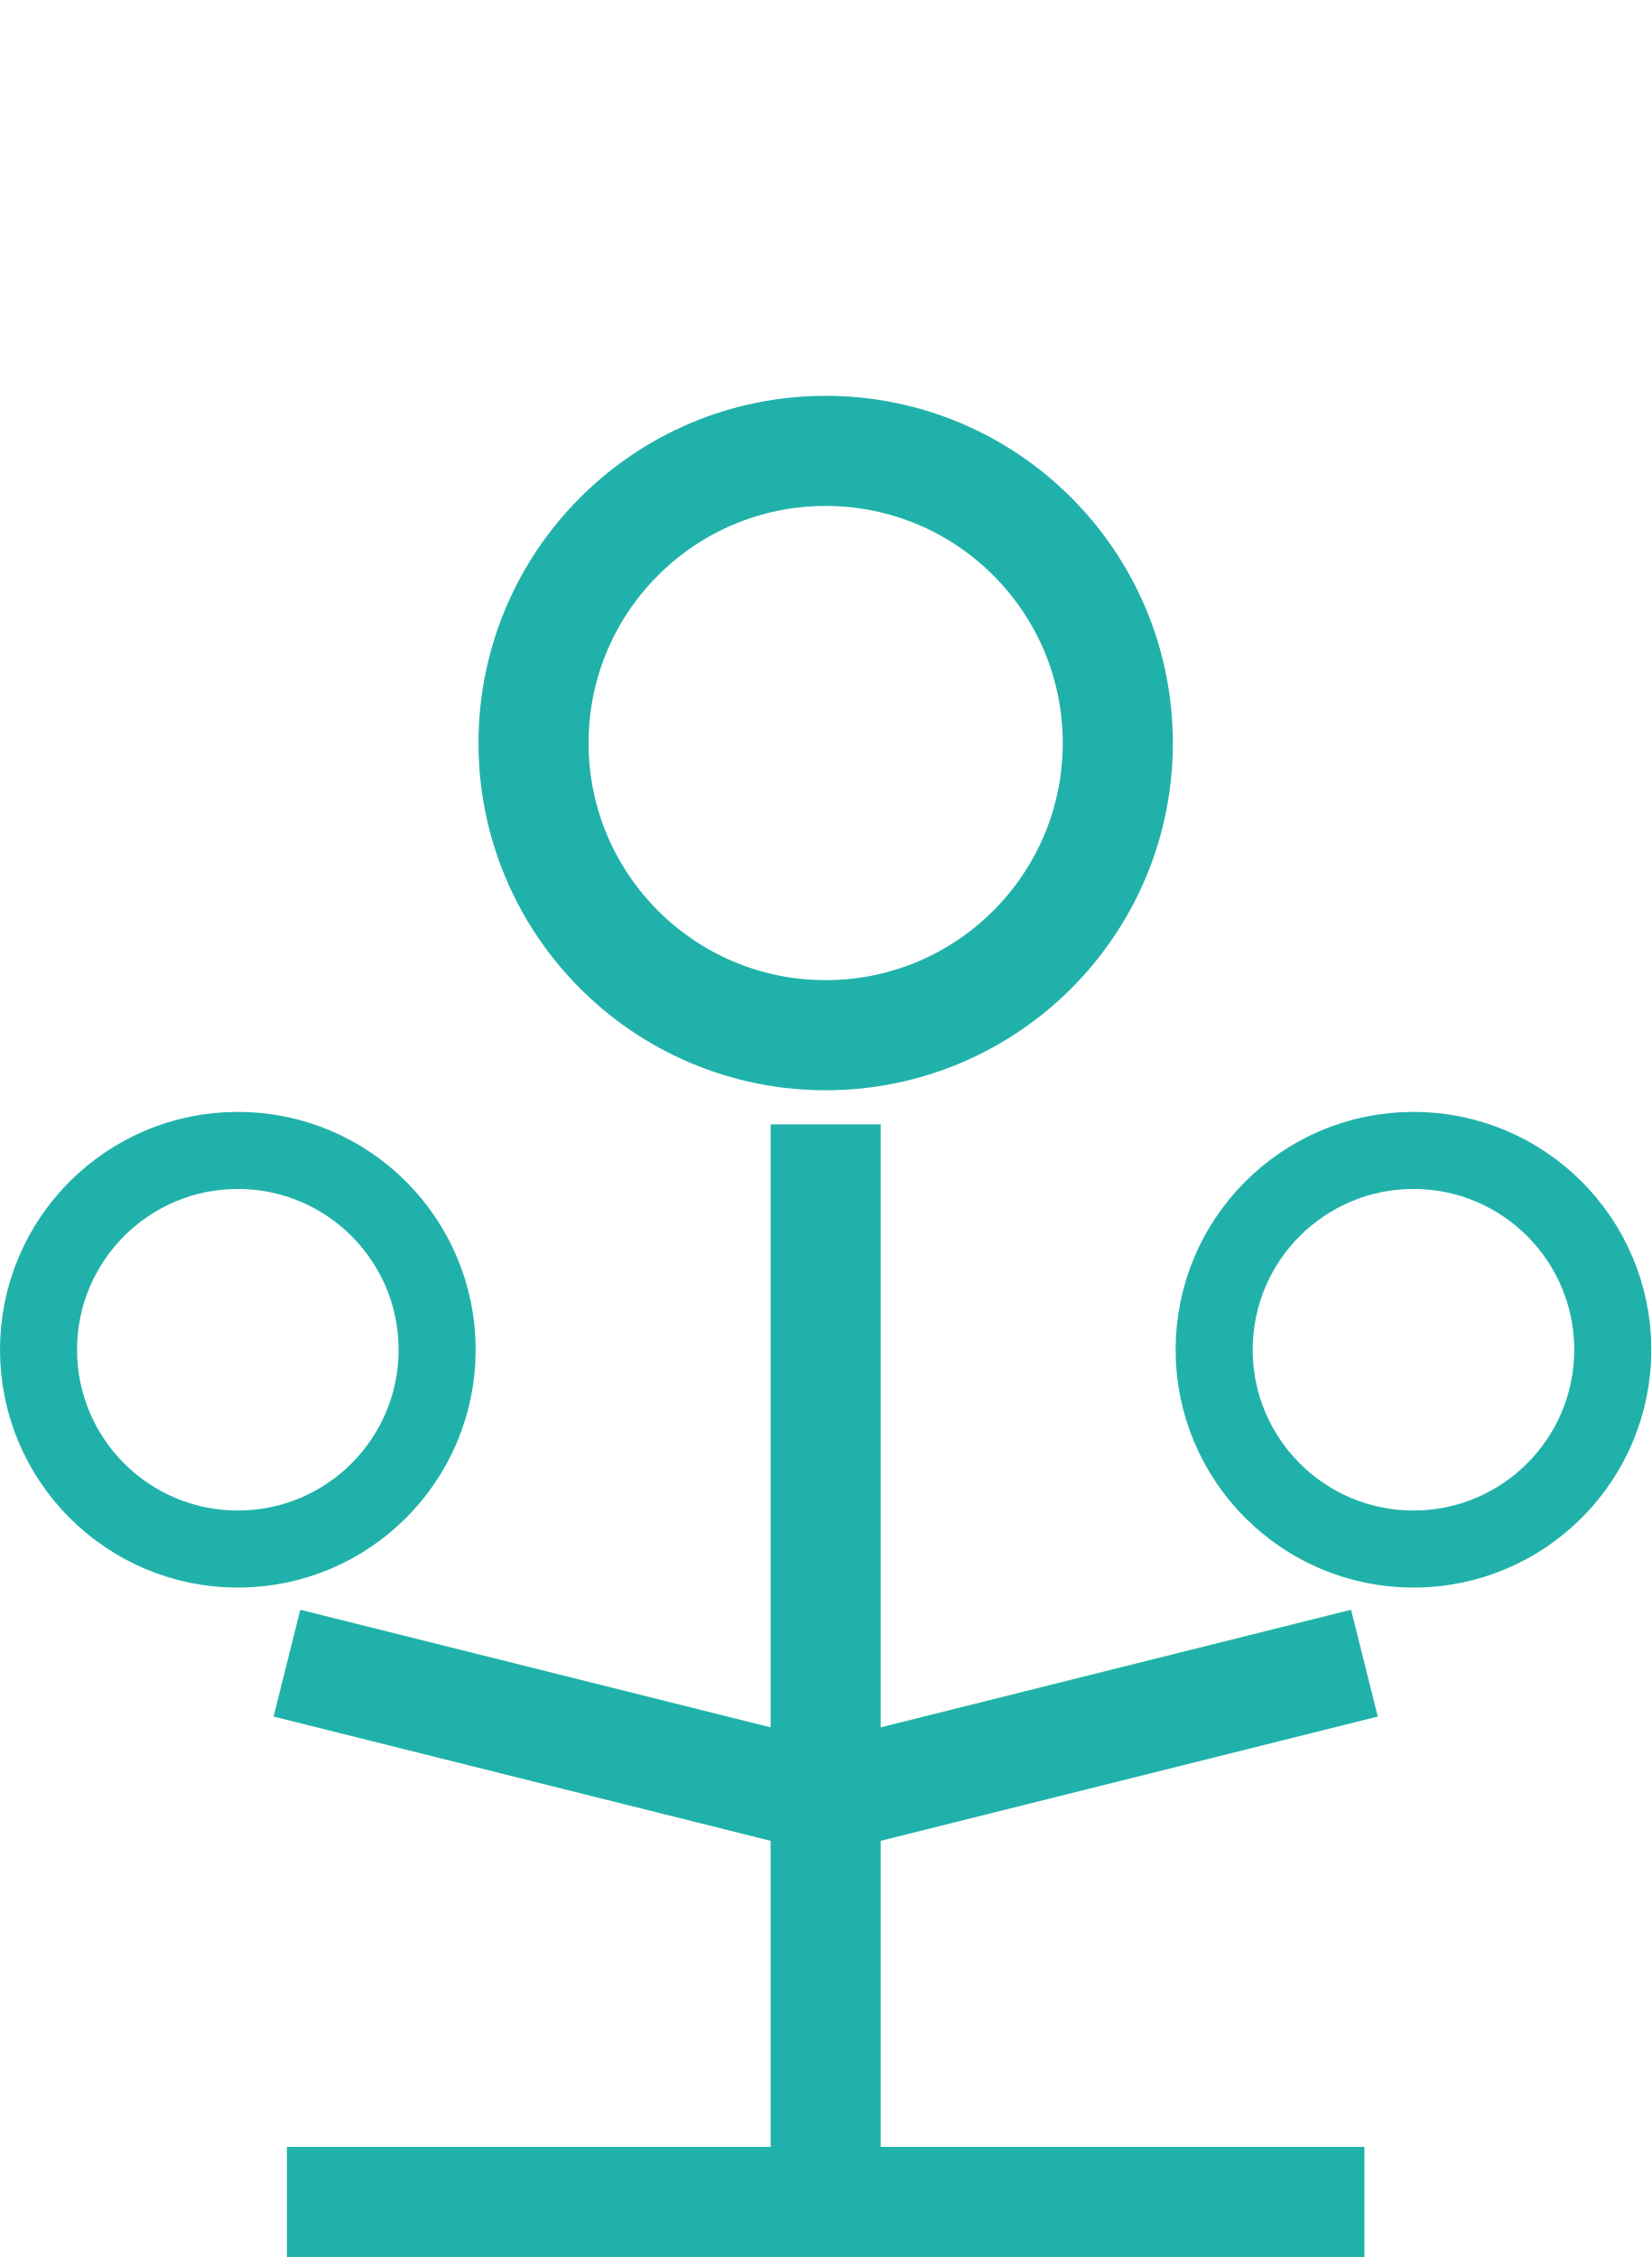
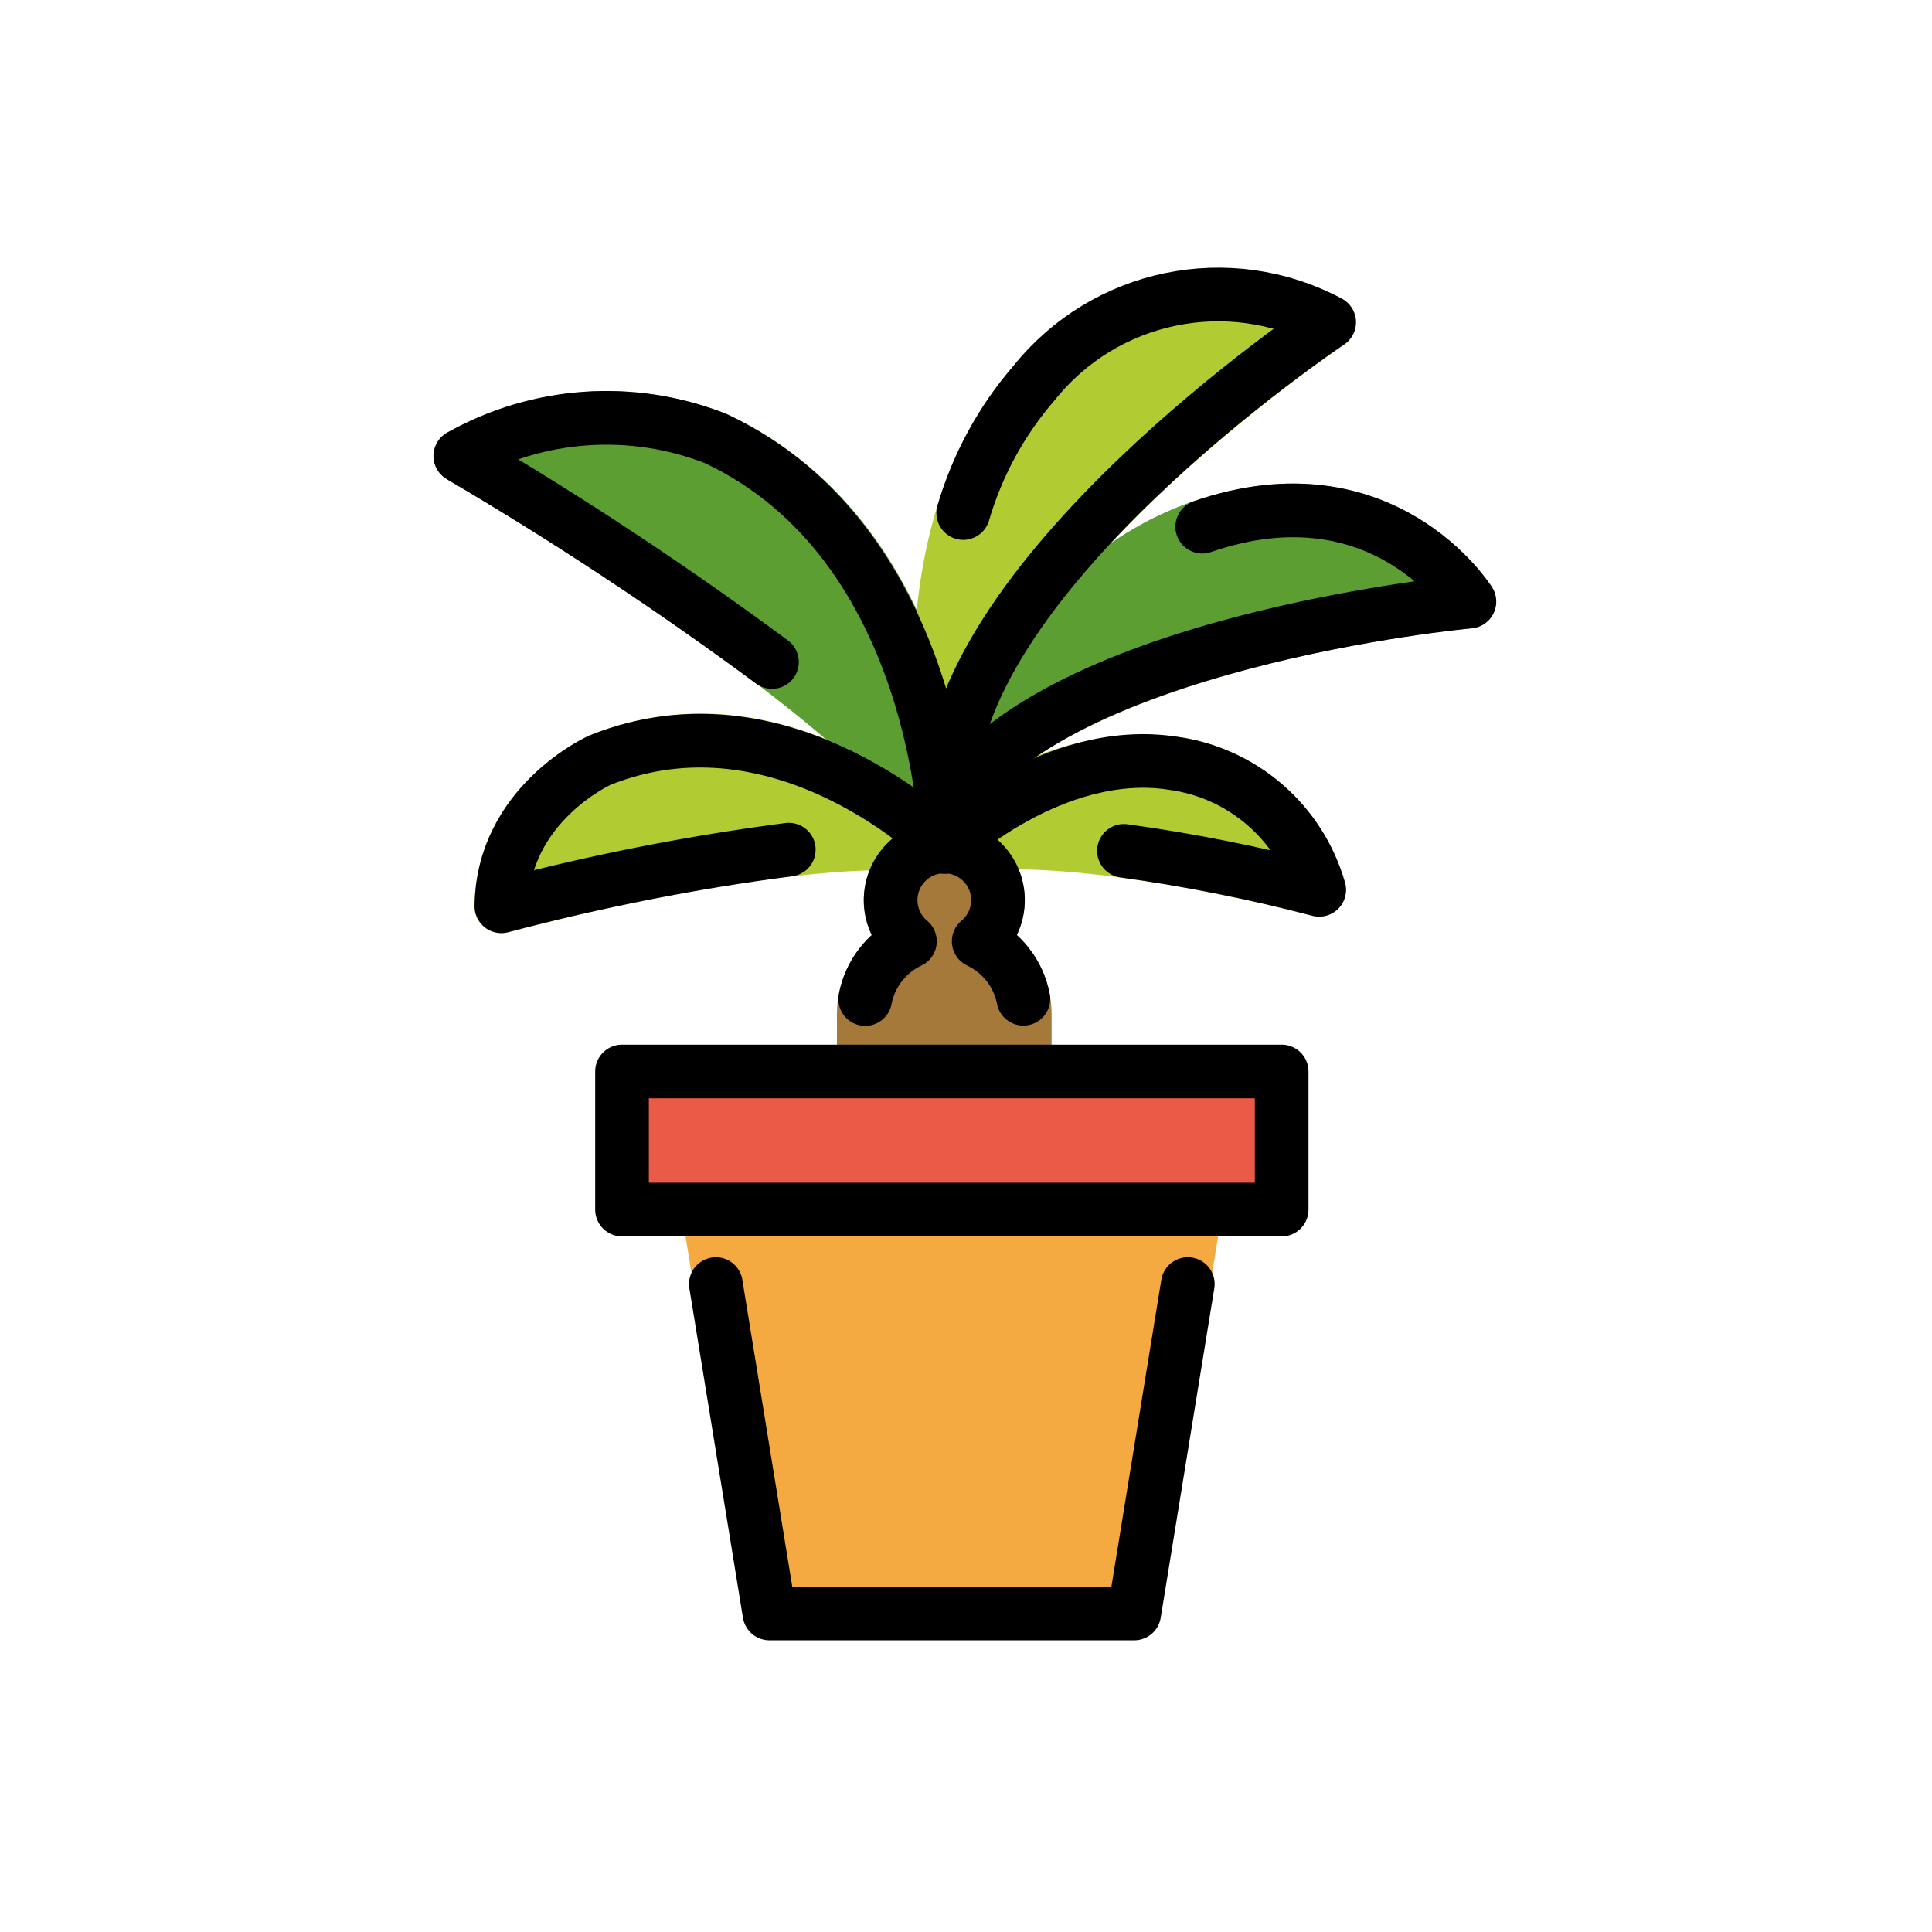
- <svg xmlns="http://www.w3.org/2000/svg" width="150" height="205" version="1.1" viewBox="0 0 39.688 54.24">
-   <g transform="translate(0 -.8262)" fill="none" stroke="#20b2aa">
-     <circle cx="33.971" cy="33.263" r="4.79" stroke-width="1.852" />
-     <circle cx="5.716" cy="33.263" r="4.79" stroke-width="1.852" />
-     <g stroke-width="2.646">
-       <path d="m6.896 53.743h25.896" />
-       <path d="m19.844 53.743v-25.896" />
-       <circle cx="19.844" cy="18.683" r="7.021" />
-       <path d="m6.896 40.795 12.948 3.237 12.948-3.237" />
-     </g>
+ <svg xmlns="http://www.w3.org/2000/svg" id="emoji" viewBox="0 0 72 72" version="1.1">
+   <defs id="defs2001" />
+   <g id="color">
+     <path fill="#f4aa41" d="m42.269,60.958h-13.594c-.407-0-.753-.295-.819-.696l-2.449-15.05c-.073-.452.233-.878.685-.951 0,0,.001,0,.001-0.0.453-.074,18.307-.074,18.757,0,.452.073.759.499.686.951,0,0,0,0,0,.001l-2.449,15.05c-.066.401-.412.696-.819.696Z" id="path1968" />
+     <path fill="#ea5a47" d="m47.763,45.908h-24.583c-.458 0-.829-.371-.829-.828v-5.148c-0-.458.371-.829.828-.829h24.584c.458-0.0.829.371.829.828v5.148c0.0.458-.371.829-.828.829h-.001Z" id="path1970" />
+     <path fill="#5c9e31" d="m35.272,32.352c-.426-0-.805-.271-.944-.674-1.259-3.651-13.176-11.21-17.661-13.814-.478-.277-.64-.889-.363-1.367.087-.149.21-.274.359-.361,3.188-1.801,7.02-2.06,10.422-.705l.018.009c8.829,4.134,9.161,15.413,9.171,15.892.01.492-.34.918-.824,1.005-.058.011-.117.016-.177.016Z" id="path1972" />
+     <path fill="#b1cc33" d="m50.095,12.842c.459-.308.582-.93.274-1.389-.084-.124-.194-.229-.323-.305-4.15-2.205-9.28-1.173-12.253,2.467-4.851,5.46-3.739,14.053-3.418,15.964-2.325-1.718-7.053-4.32-12.395-2.175-.013.005-.025.01-.037.016-.172.076-4.204,1.936-4.261,6.343-.007.552.434,1.005.986,1.013.005,0,.009,0,.014,0,.089,0,.178-.012.264-.035.108-.029,10.837-2.932,16.073-2.196l.016.002.012.002c.059.004.118.004.176-.002.041.002.082.002.123-.001l.01-.001.01-.001c4.871-.758,13.426,1.556,13.513,1.579.086.023.175.035.264.035.552 0.0 1-.447 1-.999,0-.077-.009-.153-.026-.228-.802-2.907-3.256-5.059-6.243-5.474h-.001c-2.629-.287-5.273.391-7.44,1.907.174-7.421,13.525-16.43,13.663-16.521Z" id="path1974" />
+     <path fill="#5c9e31" d="m35.194,31.323c-.552-0-1-.449-.999-1.001,0-.109.018-.217.053-.32.123-.361,3.082-8.857,10.213-11.318h0c7.412-2.561,11.094,3.147,11.131,3.204.293.468.151,1.086-.317,1.379-.133.083-.283.134-.439.148-4.326.4-16.129,2.507-18.761,7.383-.175.324-.513.526-.881.525Zm9.593-11.694h0Z" id="path1976" />
+     <path fill="#a57939" d="m31.19,39.102v-1.32c.004-1.116.475-2.18,1.297-2.934-.195-.402-.297-.844-.297-1.291,0-1.657,1.343-3,3-3s3,1.343,3,3c-0.0.447-.102.889-.297,1.291.822.755,1.292,1.818,1.297,2.934v1.32l-8,0Z" id="path1978" />
  </g>
+   <rect x="23.181" y="39.931" width="24.583" height="5.147" fill="none" stroke="#000000" stroke-linecap="round" stroke-linejoin="round" stroke-width="2" id="rect1981" />
+   <polyline fill="none" stroke="#000000" stroke-linecap="round" stroke-linejoin="round" stroke-width="2" points="26.678 47.853 28.675 60.129 42.269 60.129 44.266 47.853" id="polyline1983" />
+   <path fill="none" stroke="#000000" stroke-linecap="round" stroke-linejoin="round" stroke-width="2" d="m 38.138,37.221 c -0.183,-0.938 -0.801,-1.733 -1.665,-2.141 0.848,-0.708 0.962,-1.969 0.254,-2.817 -0.708,-0.848 -1.969,-0.962 -2.817,-0.254 -0.848,0.708 -0.962,1.969 -0.254,2.817 0.077,0.092 0.162,0.177 0.254,0.254 -0.867,0.41 -1.487,1.209 -1.667,2.151" id="path1985" />
+   <path fill="none" stroke="#000000" stroke-linecap="round" stroke-linejoin="round" stroke-width="2" d="m 41.886,31.709 c 2.453,0.338 4.883,0.823 7.278,1.452 -0.719,-2.505 -2.846,-4.352 -5.427,-4.713 -4.499,-0.714 -8.525,3.113 -8.525,3.113" id="path1987" />
+   <path fill="none" stroke="#000000" stroke-linecap="round" stroke-linejoin="round" stroke-width="2" d="m 35.258,31.347 c 0,0 -0.228,-11.089 -8.595,-15.007 -3.108,-1.217 -6.598,-0.977 -9.51,0.653 4.005,2.353 7.882,4.916 11.617,7.678" id="path1989" />
+   <path fill="none" stroke="#000000" stroke-linecap="round" stroke-linejoin="round" stroke-width="2" d="m 35.195,31.556 c 0,0 -5.959,-5.985 -12.839,-3.226 0,0 -3.621,1.624 -3.67,5.443 3.521,-0.934 7.098,-1.639 10.71,-2.109" id="path1991" />
+   <path fill="none" stroke="#000000" stroke-linecap="round" stroke-linejoin="round" stroke-width="2" d="m 35.212,30.323 c 3.466,-6.421 19.549,-7.904 19.549,-7.904 0,0 -3.207,-5.12 -9.957,-2.791" id="path1993" />
+   <path fill="none" stroke="#000000" stroke-linecap="round" stroke-linejoin="round" stroke-width="2" d="M 35.419,29.772 C 35.115,21.631 49.532,12.01 49.532,12.01 c -3.734,-1.992 -8.357,-1.038 -10.998,2.268 -1.216,1.406 -2.115,3.057 -2.637,4.841" id="path1995" />
</svg>
